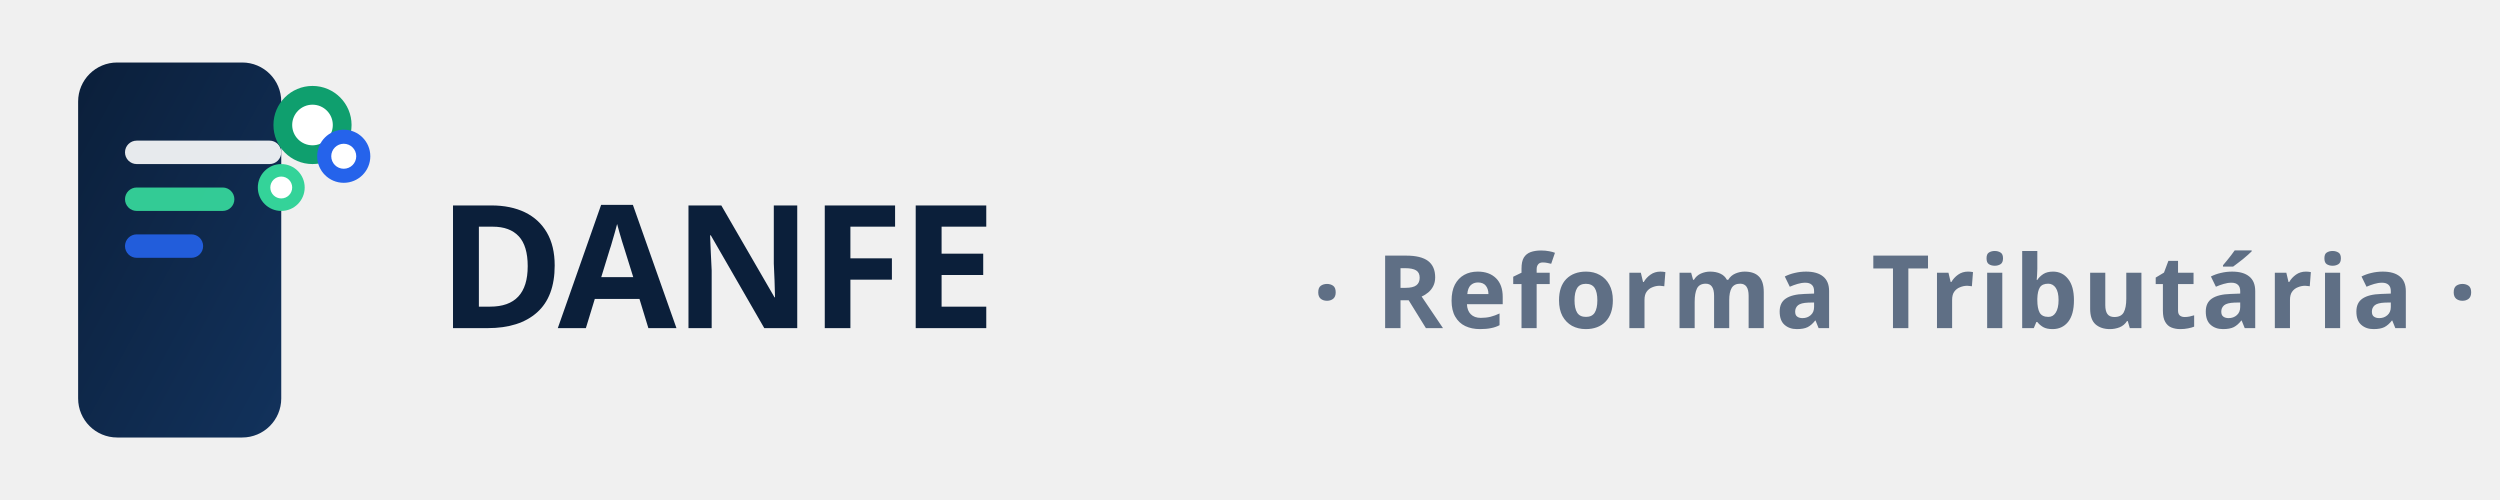
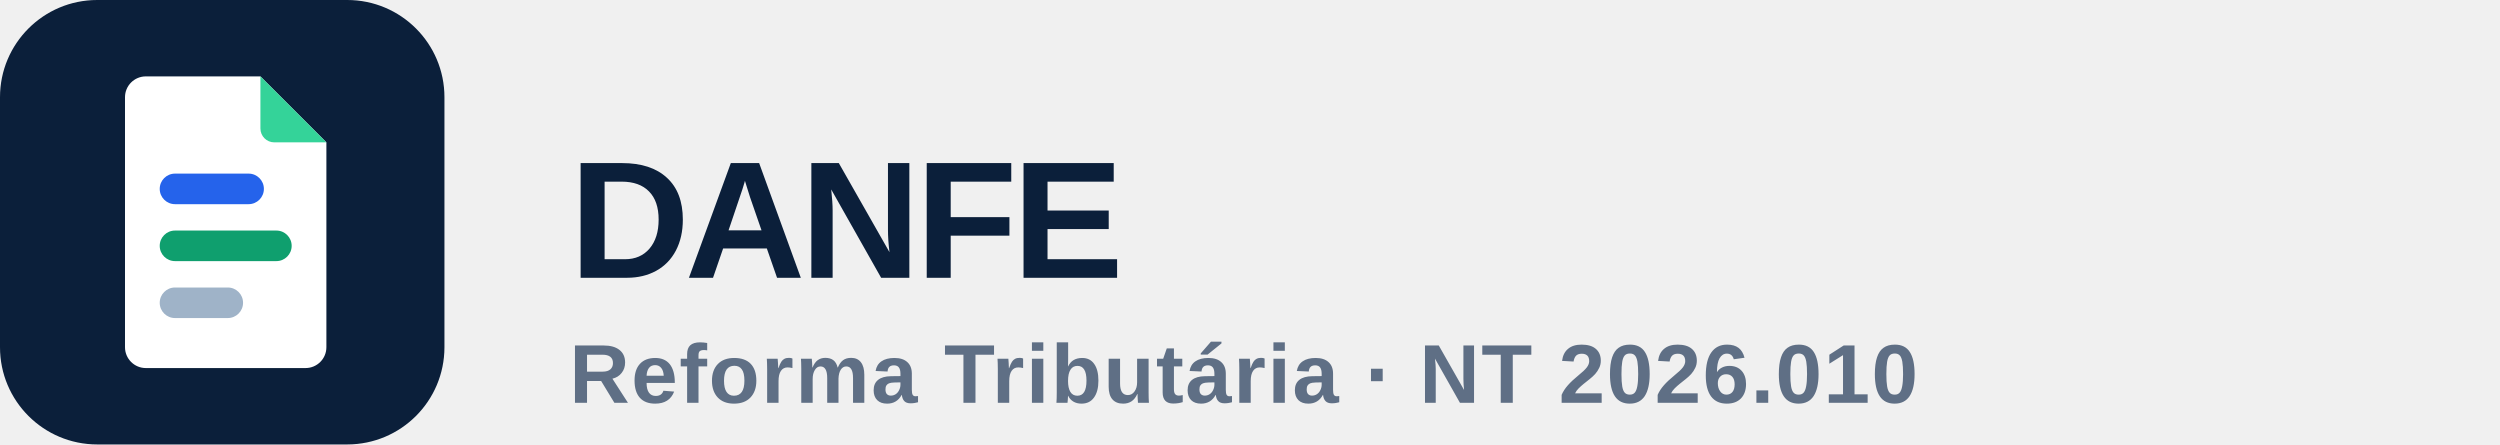
- <svg xmlns="http://www.w3.org/2000/svg" viewBox="0 0 320 64" role="img" aria-label="DANFE · Reforma Tributária">
-   <defs>
-     <linearGradient id="gradDanfeTxt" x1="0%" y1="0%" x2="100%" y2="100%">
-       <stop offset="0%" stop-color="#0b1f3a" />
-       <stop offset="100%" stop-color="#12325c" />
-     </linearGradient>
-   </defs>
-   <rect x="10" y="8" width="26" height="48" rx="5" fill="url(#gradDanfeTxt)" />
-   <rect x="16" y="18" width="20" height="3" rx="1.5" fill="#ffffff" opacity=".9" />
-   <rect x="16" y="24" width="14" height="3" rx="1.5" fill="#34d399" opacity=".95" />
-   <rect x="16" y="30" width="10" height="3" rx="1.5" fill="#2563eb" opacity=".9" />
-   <circle cx="40" cy="16" r="5" fill="#0f9f6e" />
-   <circle cx="40" cy="16" r="2.6" fill="#ffffff" />
-   <circle cx="44" cy="20" r="3.4" fill="#2563eb" />
-   <circle cx="44" cy="20" r="1.6" fill="#ffffff" />
-   <circle cx="36" cy="24" r="3" fill="#34d399" />
-   <circle cx="36" cy="24" r="1.4" fill="#ffffff" />
-   <text x="56" y="42" font-family="'Plus Jakarta Sans', sans-serif" font-size="22" font-weight="800" fill="#0b1f3a" letter-spacing="-0.02em">DANFE</text>
-   <text x="168" y="42" font-family="'Plus Jakarta Sans', sans-serif" font-size="13" font-weight="600" fill="#5f6f85" letter-spacing="0.04em">· Reforma Tributária ·</text>
+ <svg xmlns="http://www.w3.org/2000/svg" viewBox="0 0 360 64" role="img" aria-label="DANFE · Reforma Tributária">
+   <g>
+     <rect width="64" height="64" rx="14" fill="#0b1f3a" />
+     <path d="M21 11h16.5L47 20.5V50a3 3 0 0 1-3 3H21a3 3 0 0 1-3-3V14a3 3 0 0 1 3-3Z" fill="#ffffff" />
+     <path d="M37.5 11v7.5a2 2 0 0 0 2 2H47Z" fill="#34d399" />
+     <rect x="23" y="25" width="15" height="4.4" rx="2.2" fill="#2563eb" />
+     <rect x="23" y="33.2" width="19" height="4.4" rx="2.2" fill="#0f9f6e" />
+     <rect x="23" y="41.4" width="12" height="4.4" rx="2.2" fill="#9fb3c8" />
+   </g>
+   <text x="82" y="40" font-family="'Plus Jakarta Sans', Arial, sans-serif" font-size="24" font-weight="800" fill="#0b1f3a" letter-spacing="-0.03em">DANFE</text>
+   <text x="82" y="58" font-family="'Plus Jakarta Sans', Arial, sans-serif" font-size="12" font-weight="600" fill="#5f6f85" letter-spacing="0.02em">Reforma Tributária · NT 2026.010</text>
</svg>
